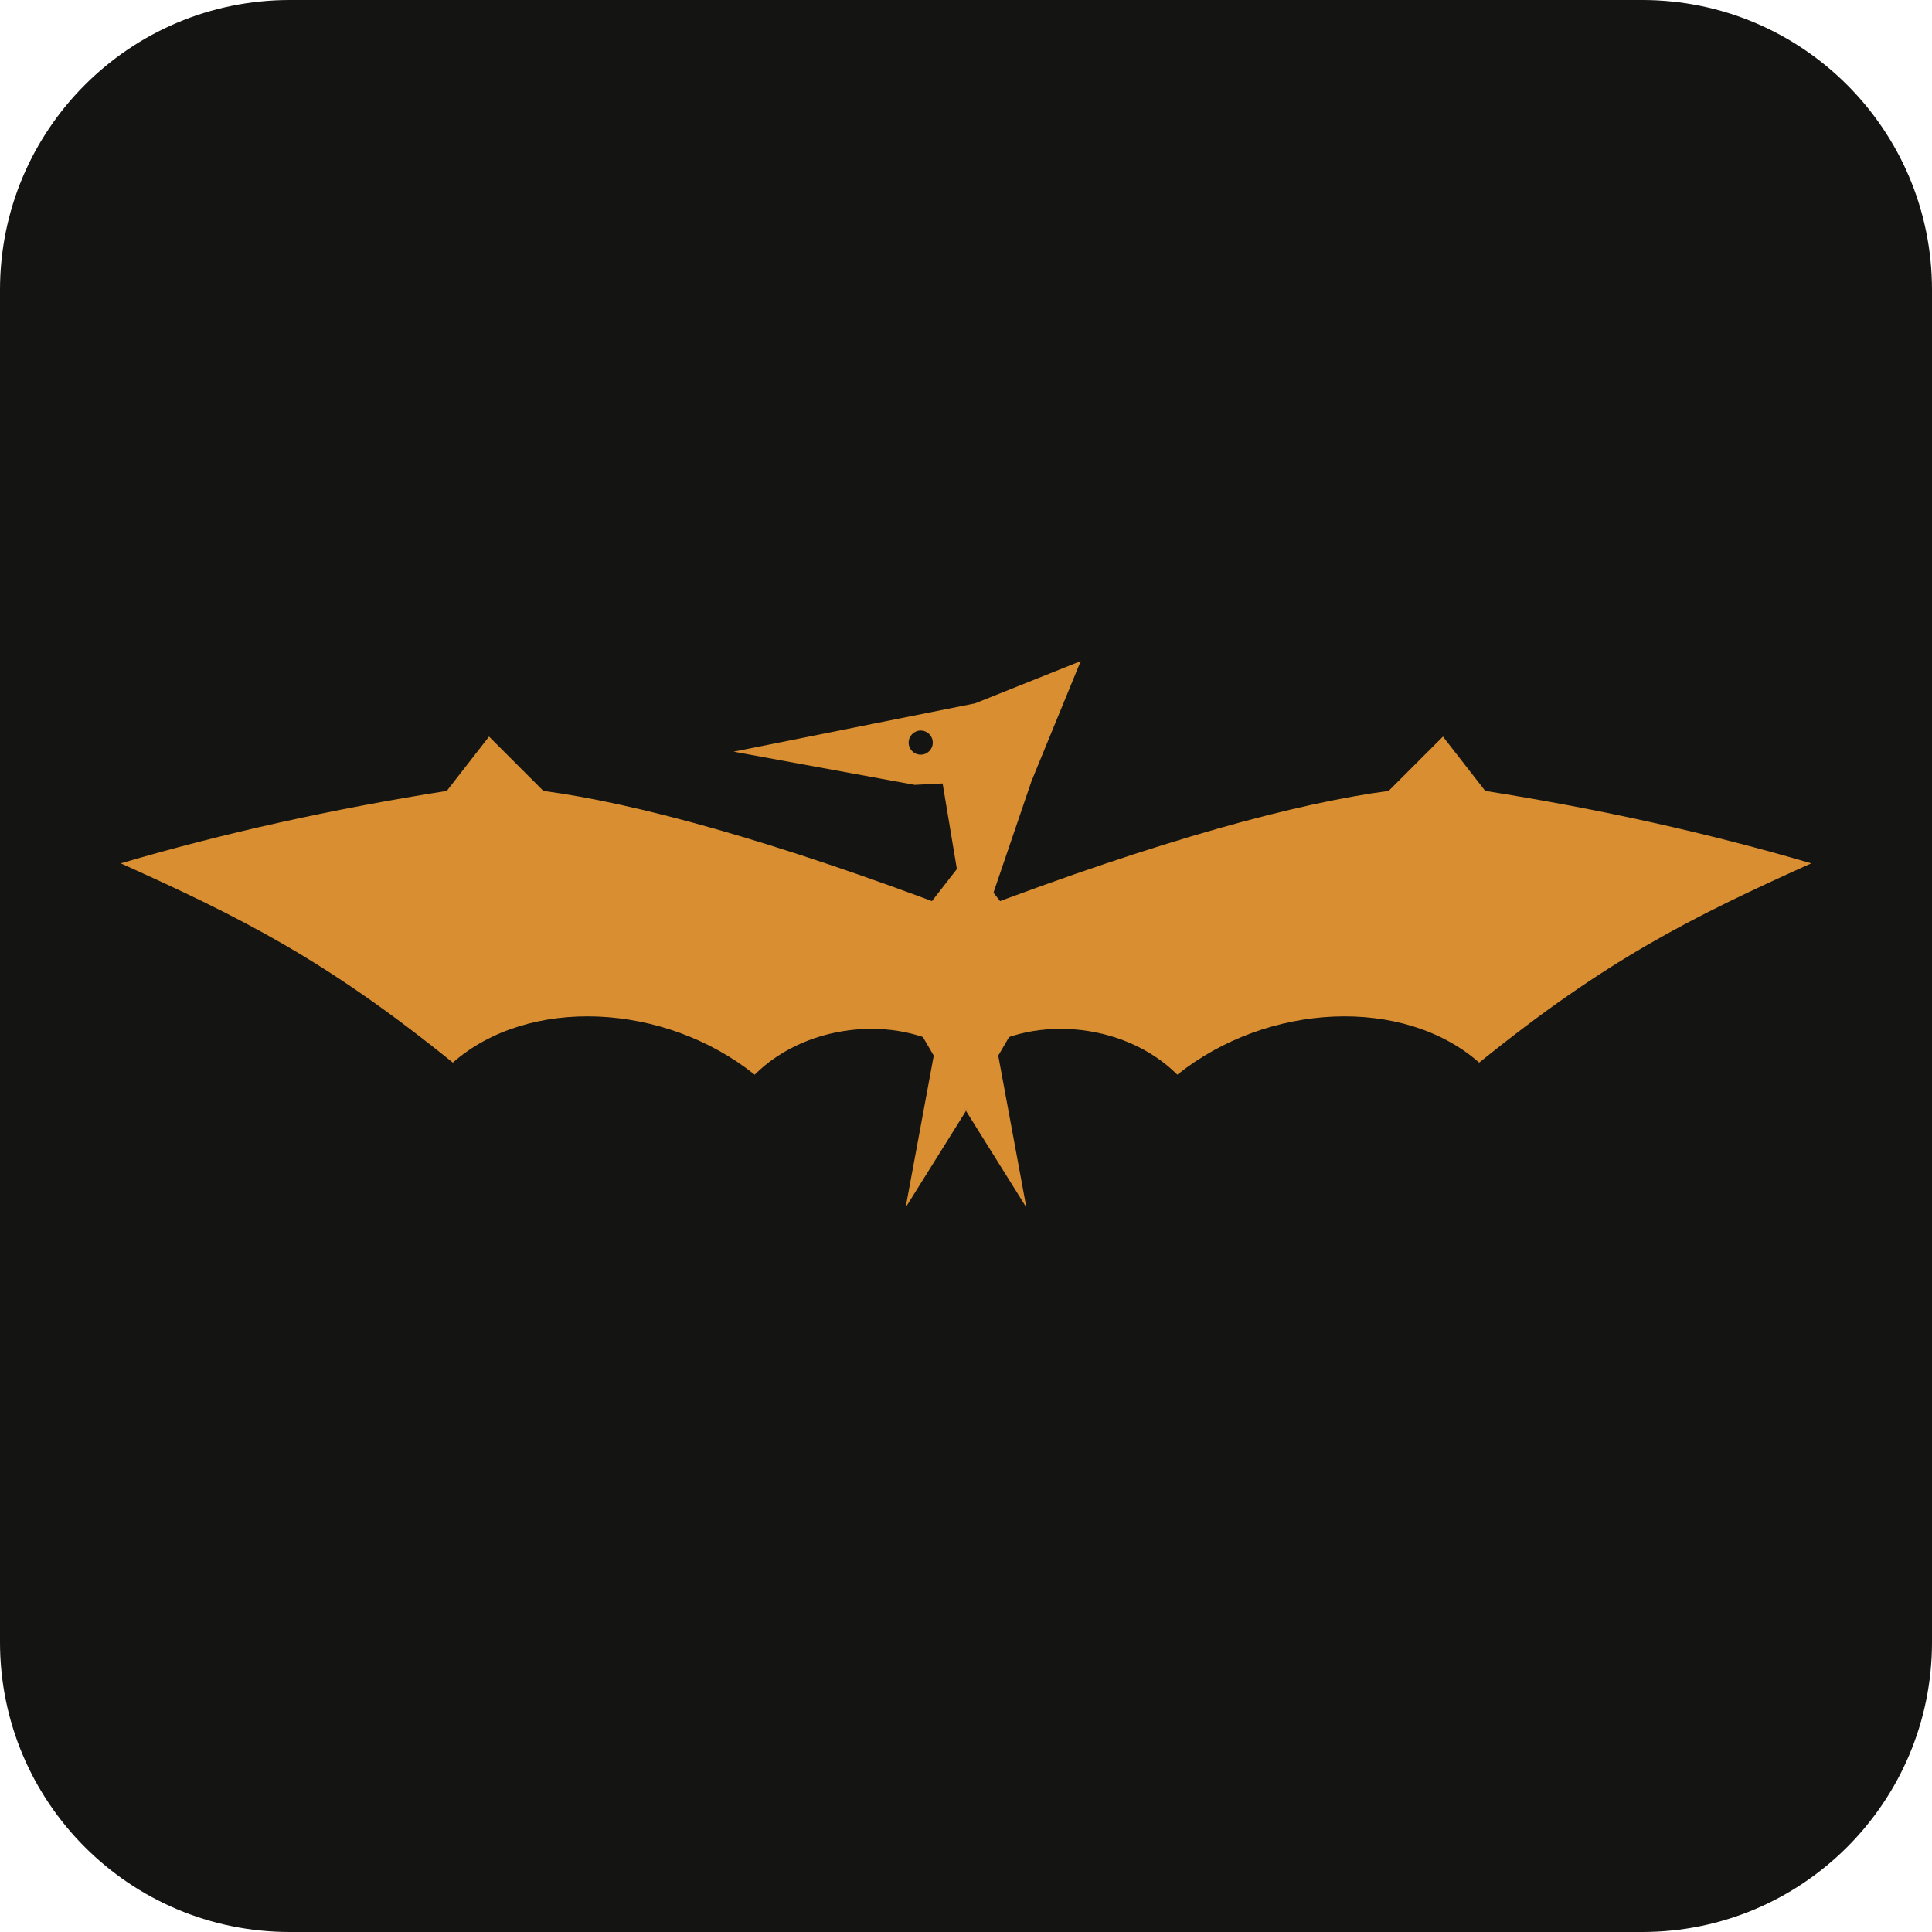
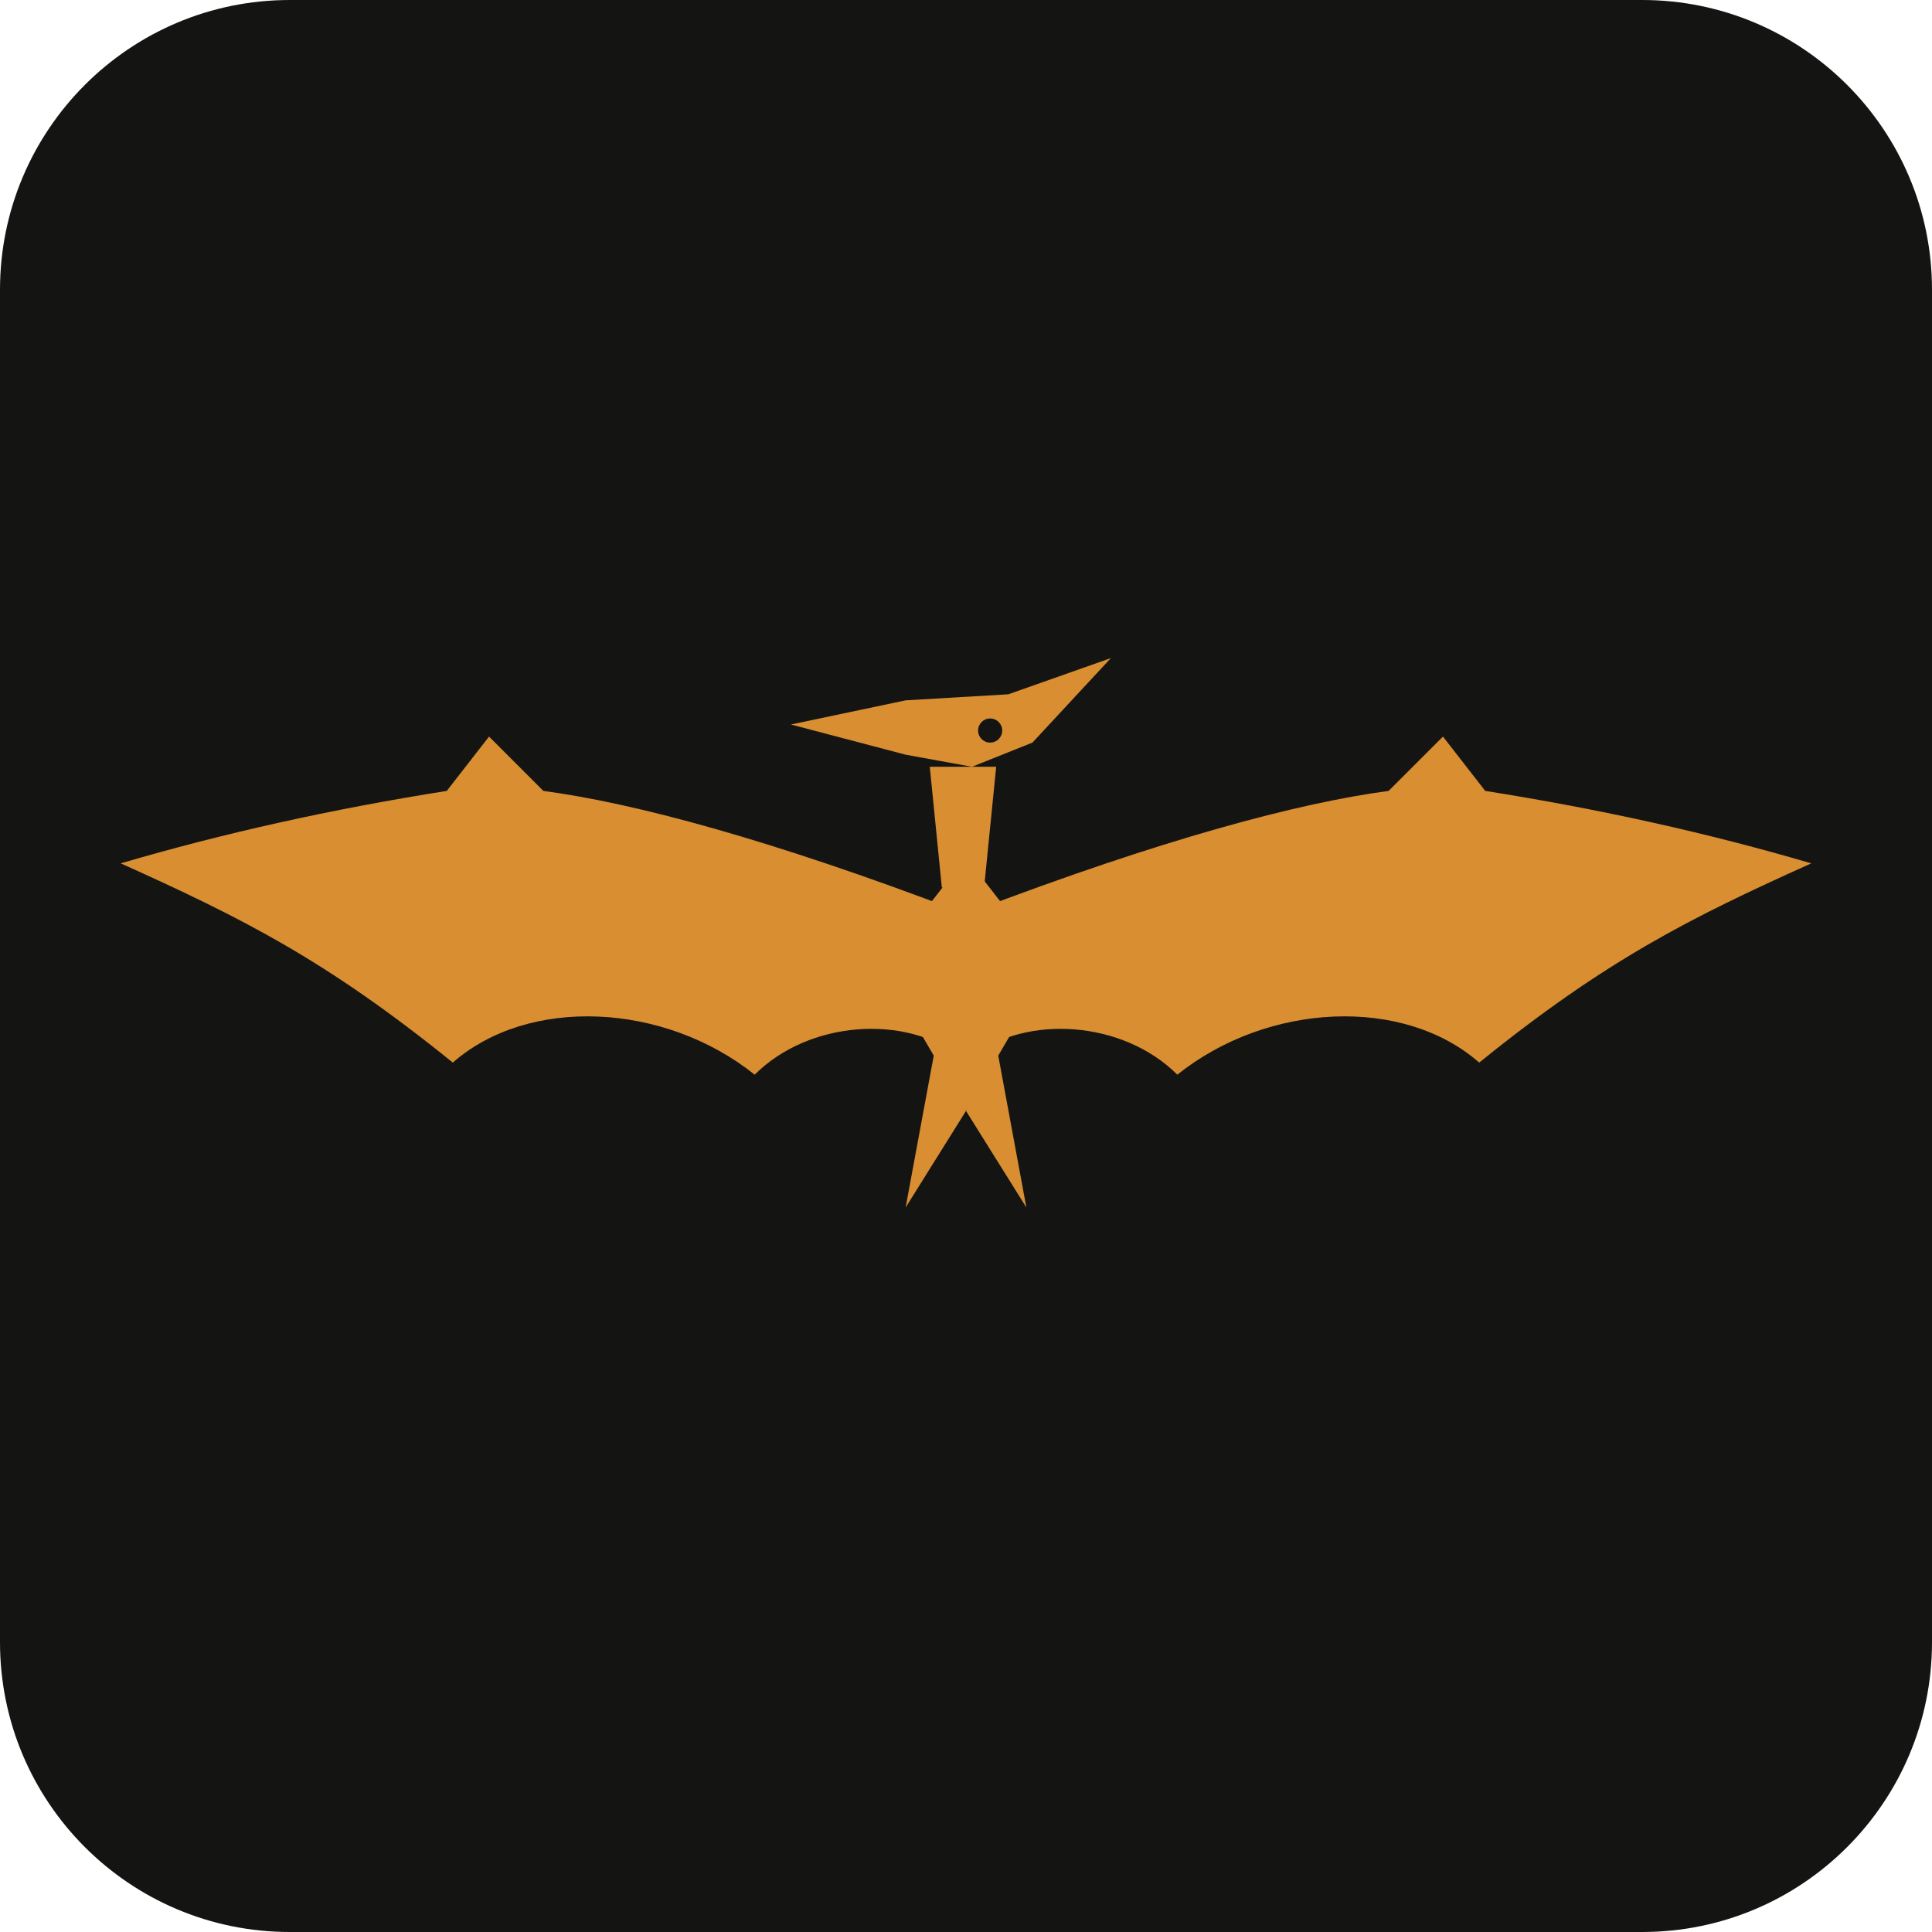
<svg xmlns="http://www.w3.org/2000/svg" viewBox="0 0 640 640">
  <rect width="640" height="640" rx="96" fill="#141512" />
  <g fill="#d98e32" transform="translate(0,200)">
    <path d="M 318 102 C 255 78, 210 66, 180 62 L 162 44 L 148 62 C 110 68, 74 76, 40 86 C 80 104, 108 118, 150 152 C 175 130, 220 132, 250 156 C 268 138, 300 136, 318 150 Z" />
    <path d="M 322 102 C 385 78, 430 66, 460 62 L 478 44 L 492 62 C 530 68, 566 76, 600 86 C 560 104, 532 118, 490 152 C 465 130, 420 132, 390 156 C 372 138, 340 136, 322 150 Z" />
    <path d="M 320 84 L 348 120 L 320 168 L 292 120 Z" />
    <path d="M 310 146 L 300 200 L 320 168 Z" />
    <path d="M 330 146 L 340 200 L 320 168 Z" />
-     <path d="M 243 49 L 323 33 L 358 19 L 342 58 L 303 60 Z" />
-     <path d="M 311 52 L 344 52 L 329 96 L 317 88 Z" />
+     <path d="M 368 18 L 342 46 L 322 54 L 300 50 L 262 40 L 300 32 L 334 30 Z" />
+     <path d="M 308 54 L 330 54 L 326 94 L 312 94 Z" />
  </g>
-   <circle cx="305" cy="246" r="4" fill="#141512" />
+   <circle cx="328" cy="242" r="4" fill="#141512" />
</svg>
